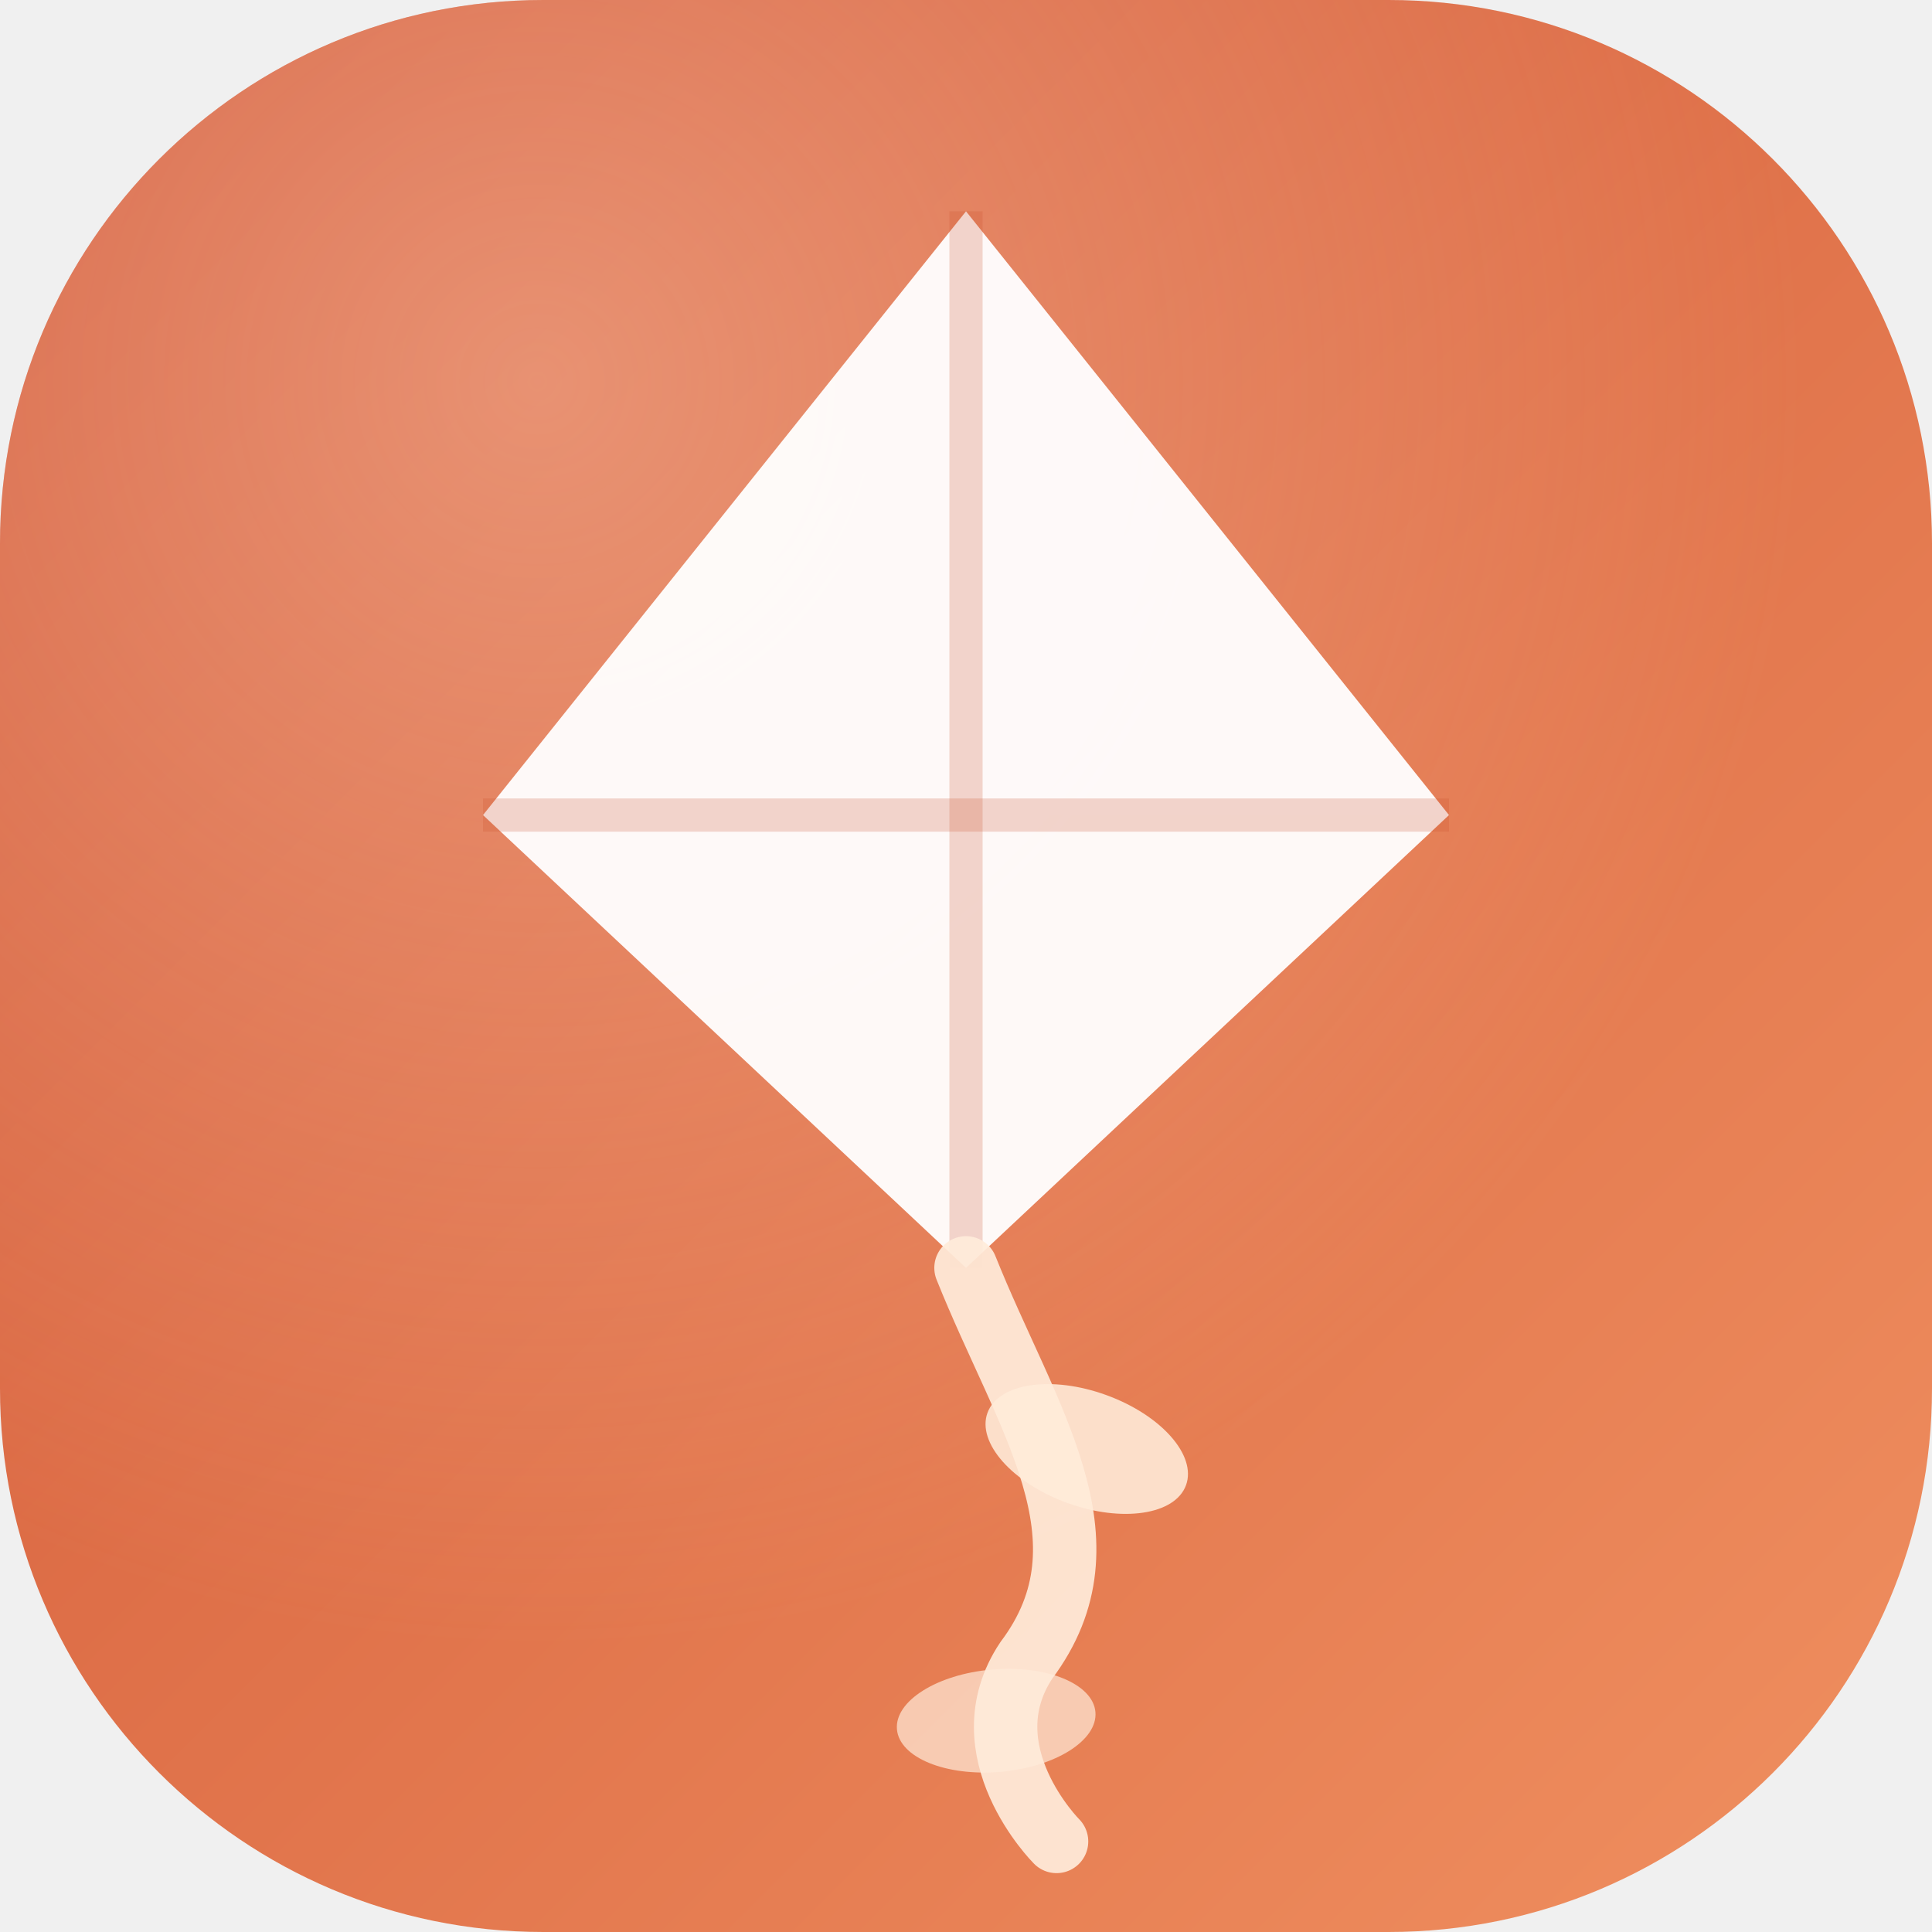
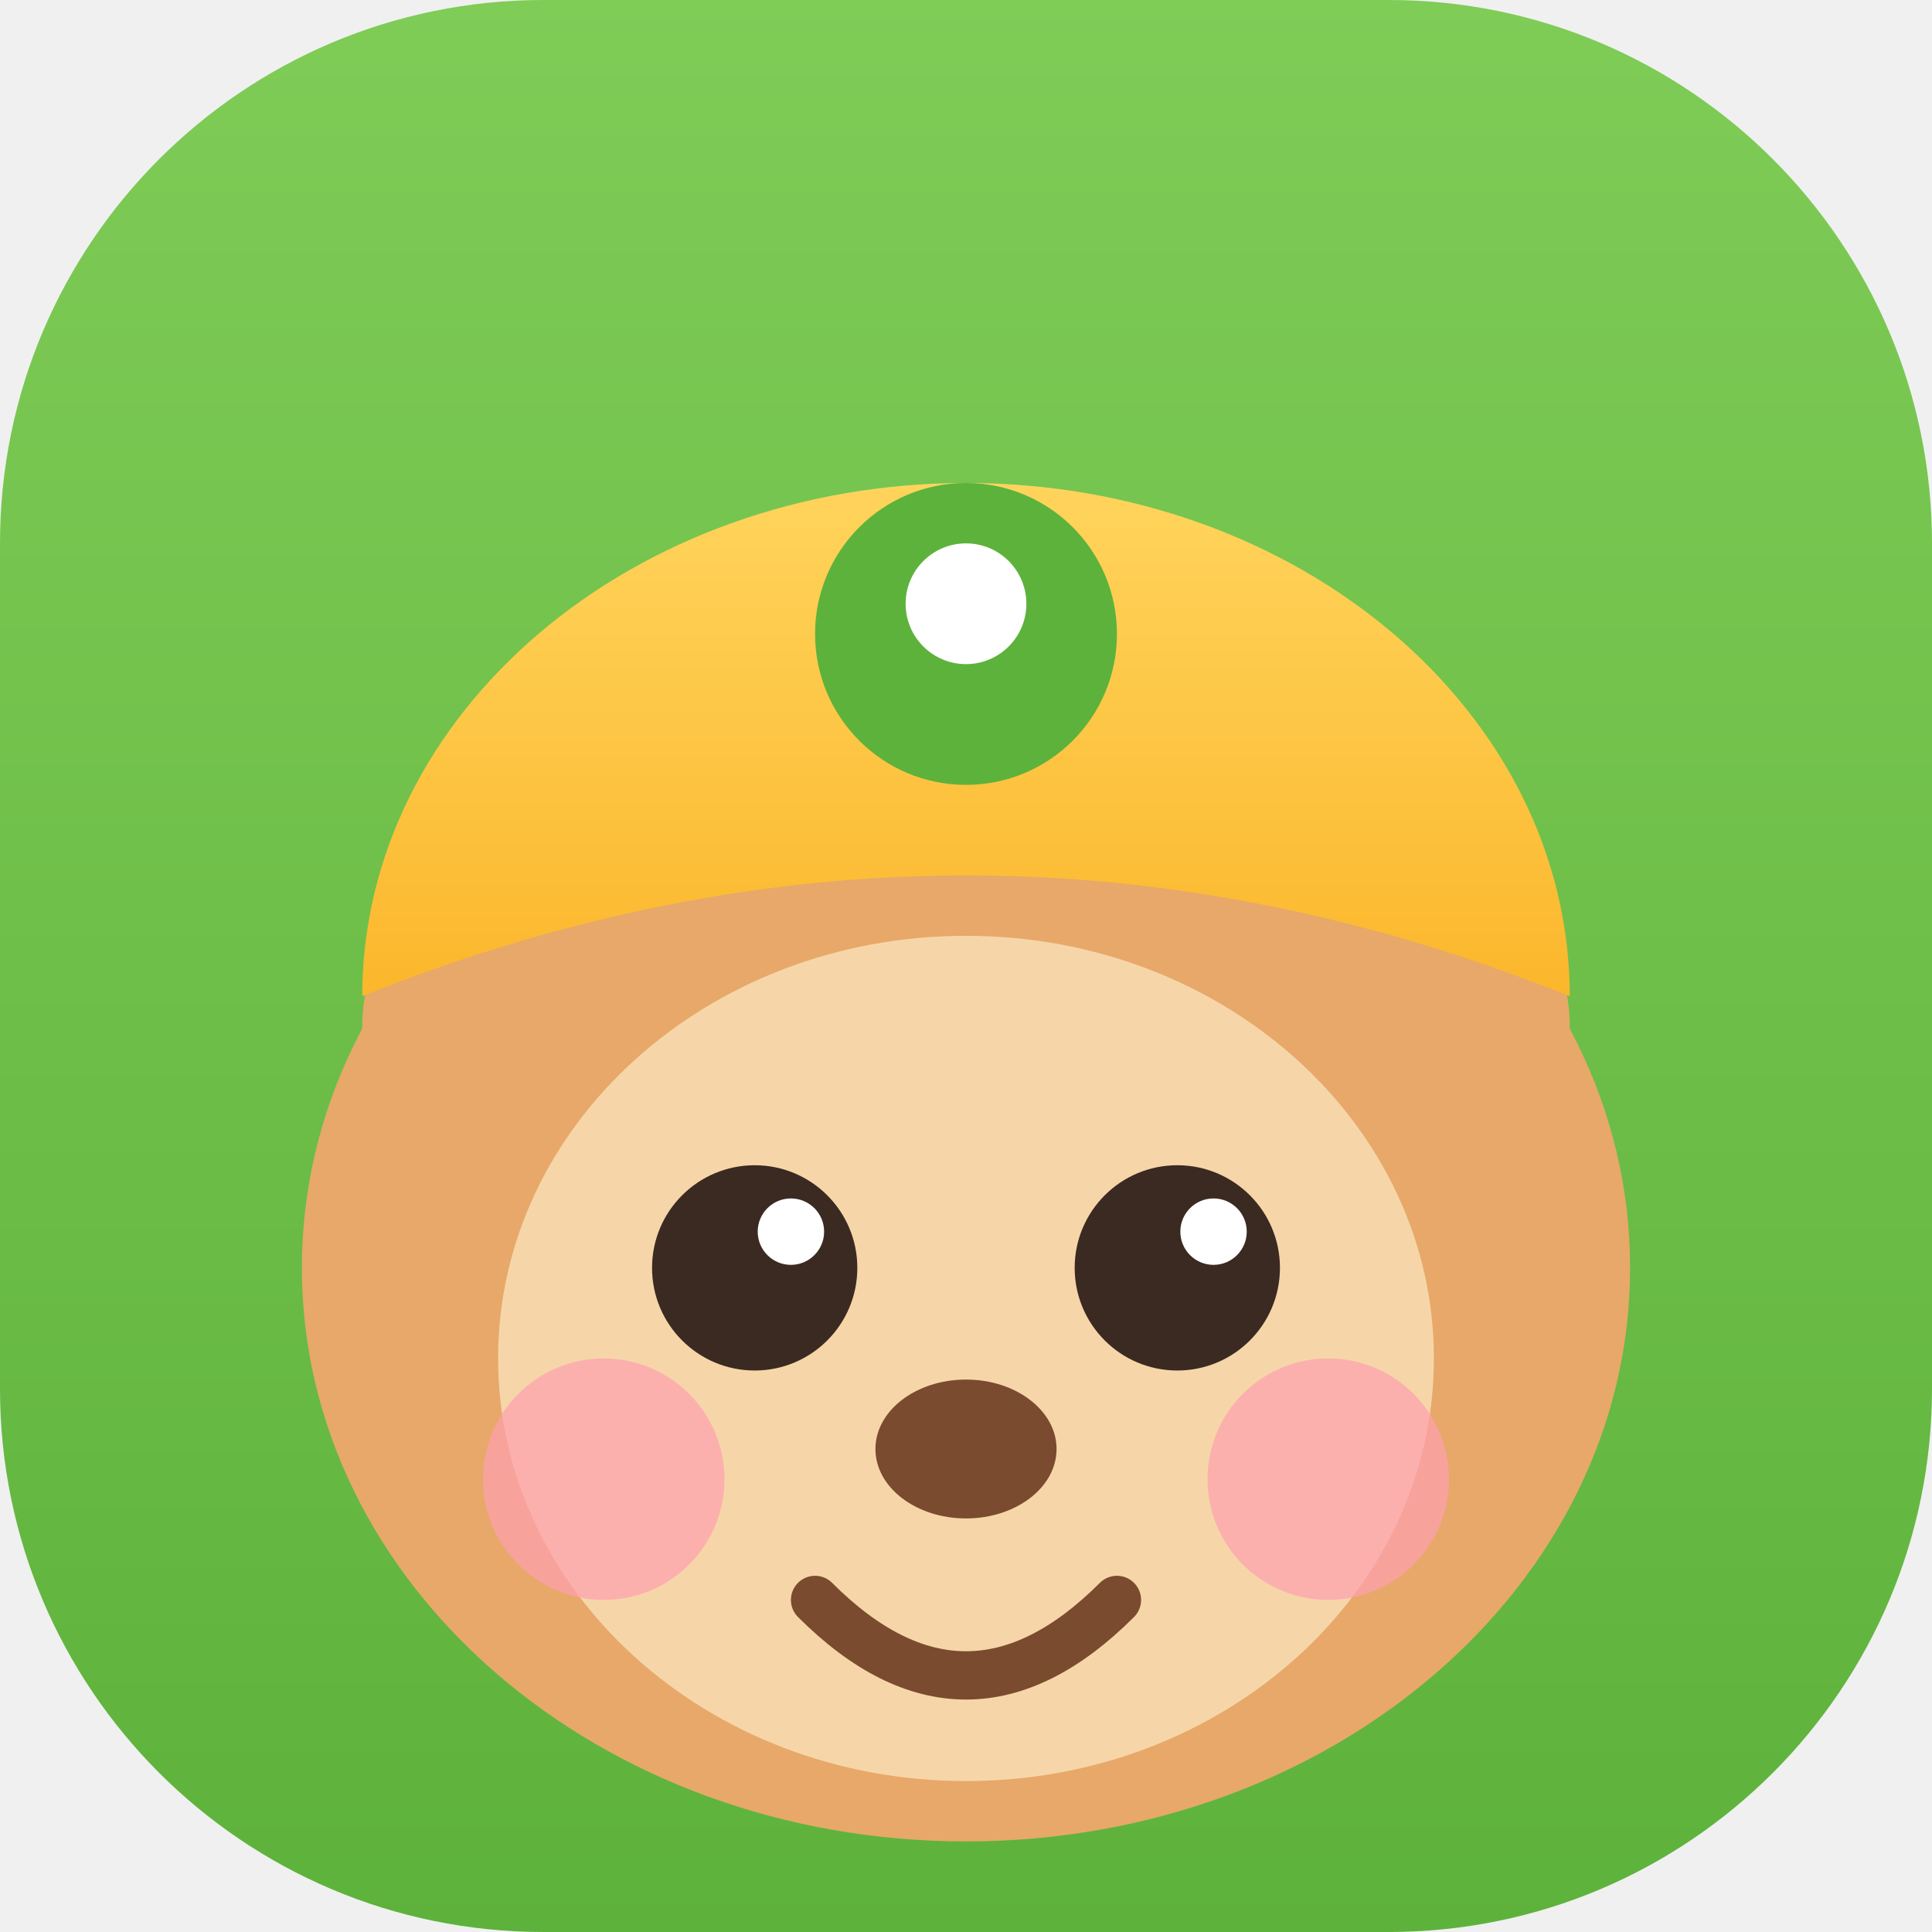
<svg xmlns="http://www.w3.org/2000/svg" viewBox="0 0 64 64" fill="none">
  <defs>
-     <linearGradient id="bg" x1="0" y1="0" x2="1" y2="1">
-       <stop offset="0%" stop-color="#d05535" />
-       <stop offset="100%" stop-color="#f09060" />
+     <linearGradient id="bg" x1="0" y1="0" x2="0" y2="1">
+       <stop offset="0%" stop-color="#7FCC57" />
+       <stop offset="100%" stop-color="#5DB23B" />
    </linearGradient>
-     <radialGradient id="gl" cx="28%" cy="20%" r="65%">
-       <stop offset="0%" stop-color="rgba(255,210,185,0.42)" />
-       <stop offset="100%" stop-color="rgba(255,210,185,0)" />
-     </radialGradient>
+     <linearGradient id="cap" x1="0" y1="0" x2="0" y2="1">
+       <stop offset="0%" stop-color="#FFD45C" />
+       <stop offset="100%" stop-color="#FBB72C" />
+     </linearGradient>
  </defs>
  <rect width="64" height="64" rx="18" fill="url(#bg)" />
-   <rect width="64" height="64" rx="18" fill="url(#gl)" />
-   <path d="M32 7L48 27L32 42L16 27Z" fill="rgba(255,255,255,0.95)" />
-   <path d="M32 7L48 27L32 27Z" fill="rgba(255,255,255,0.08)" />
-   <line x1="16" y1="27" x2="48" y2="27" stroke="rgba(200,80,45,0.22)" stroke-width="1.1" />
-   <line x1="32" y1="7" x2="32" y2="42" stroke="rgba(200,80,45,0.22)" stroke-width="1.1" />
-   <path d="M32 42C34 47 37 51 34 55C32 58 35 61 35 61" stroke="rgba(255,236,218,0.92)" stroke-width="2.1" stroke-linecap="round" fill="none" />
-   <ellipse cx="36" cy="48" rx="3.5" ry="1.9" fill="rgba(255,236,218,0.88)" transform="rotate(20 36 48)" />
-   <ellipse cx="33" cy="57" rx="3.3" ry="1.7" fill="rgba(255,236,218,0.70)" transform="rotate(-5 33 57)" />
+   <circle cx="18" cy="34" r="6" fill="#E7A86A" />
+   <circle cx="46" cy="34" r="6" fill="#E7A86A" />
+   <ellipse cx="32" cy="42" rx="22" ry="19" fill="#E7A86A" />
+   <ellipse cx="32" cy="45" rx="15.5" ry="14" fill="#F6D6A8" />
+   <path d="M12 33 a20 17 0 0 1 40 0 q-20 -8 -40 0 Z" fill="url(#cap)" />
+   <circle cx="32" cy="21" r="5" fill="#5DB23B" />
+   <circle cx="32" cy="20" r="2" fill="#fff" />
+   <circle cx="25" cy="42" r="3.4" fill="#3A2A22" />
+   <circle cx="39" cy="42" r="3.4" fill="#3A2A22" />
+   <circle cx="26.2" cy="40.8" r="1.1" fill="#fff" />
+   <circle cx="40.2" cy="40.8" r="1.1" fill="#fff" />
+   <circle cx="20" cy="49" r="4" fill="#FF9FB0" opacity="0.7" />
+   <circle cx="44" cy="49" r="4" fill="#FF9FB0" opacity="0.7" />
+   <ellipse cx="32" cy="48" rx="3" ry="2.3" fill="#7A4B2E" />
+   <path d="M27 53 q5 5 10 0" stroke="#7A4B2E" stroke-width="1.6" stroke-linecap="round" fill="none" />
</svg>
